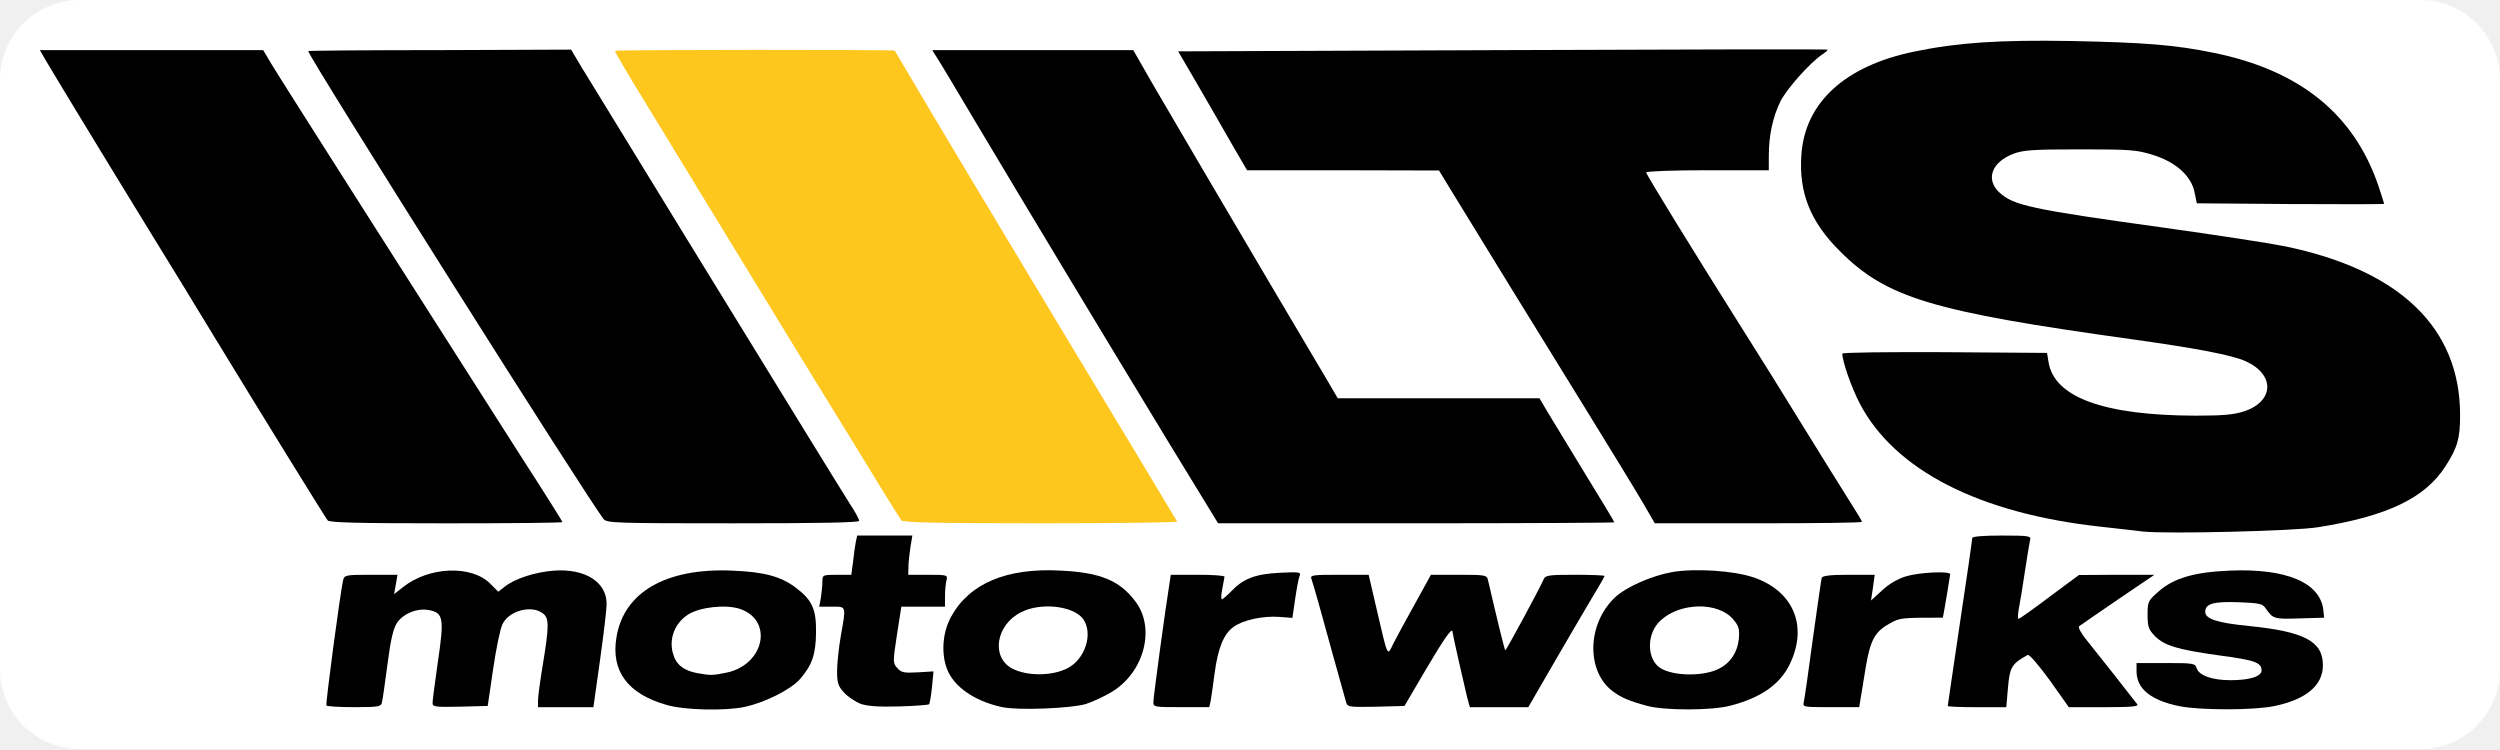
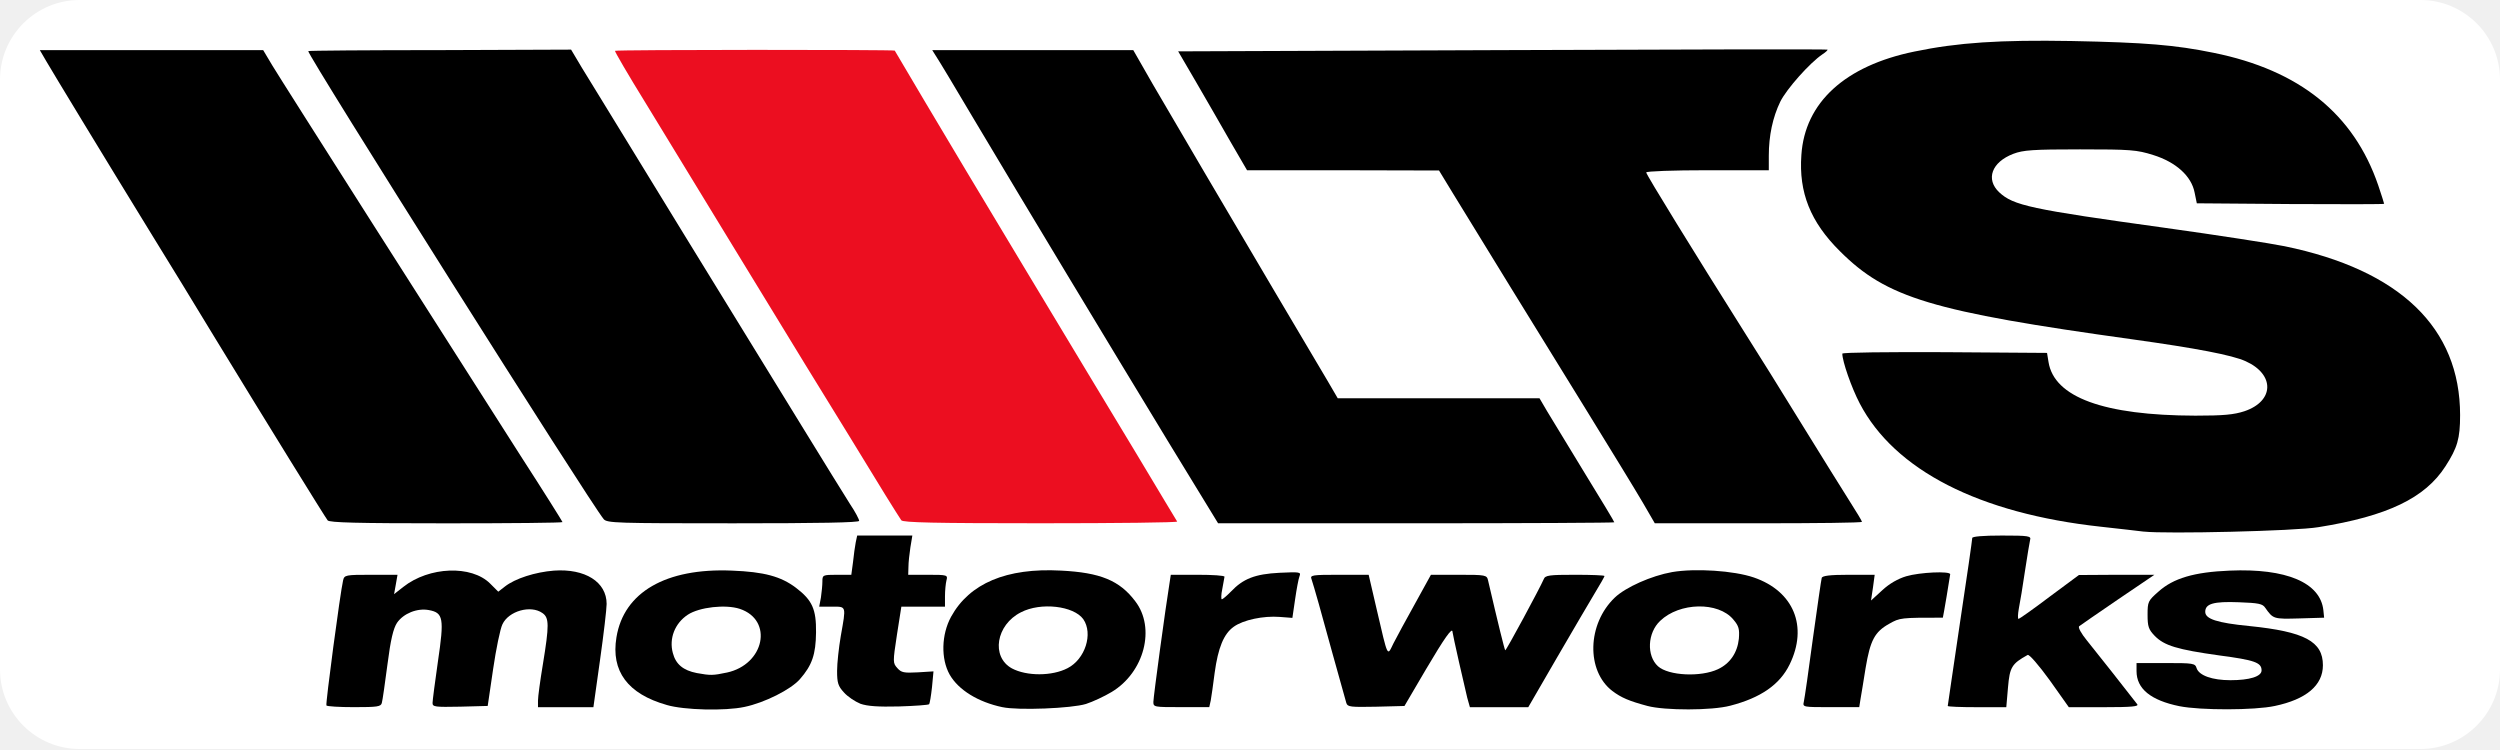
<svg xmlns="http://www.w3.org/2000/svg" viewBox="141 285 1255 376">
  <rect x="141" y="285" width="1255" height="376" rx="40" fill="#ffffff" />
  <g fill="#000000">
    <path d="M475.69 638.89 c-19.57 -5.54 -28.06 -16.98 -25.23 -33.97 3.69 -22.65 24.86 -34.83 57.85 -33.48 16.37 0.62 24.74 2.95 32.25 8.62 8.25 6.28 10.22 10.83 10.09 22.40 -0.12 11.08 -1.97 16.49 -8.12 23.51 -4.55 5.17 -17.72 11.82 -27.82 13.91 -9.72 2.09 -30.28 1.60 -39.02 -0.98z m30.15 -16.25 c18.95 -4.06 23.51 -26.34 6.52 -32 -7.14 -2.34 -20.31 -0.86 -26.09 2.95 -6.52 4.31 -9.48 11.94 -7.51 19.20 1.48 5.66 5.17 8.74 12.06 10.09 6.77 1.23 8.12 1.23 15.02 -0.25z" />
    <path d="M644.18 640 c-12.18 -2.58 -22.03 -8.62 -26.46 -16.37 -4.43 -7.88 -4.18 -20.06 0.74 -29.05 9.23 -16.74 27.82 -24.62 55.14 -23.14 19.69 0.98 29.42 4.92 37.29 15.38 10.34 13.42 4.55 35.69 -11.82 45.54 -3.69 2.22 -9.48 4.92 -12.92 6.03 -7.14 2.22 -34.09 3.32 -41.97 1.60z m32.74 -19.57 c8.86 -4.55 12.92 -17.35 7.88 -24.62 -4.80 -6.65 -21.29 -8.62 -31.26 -3.45 -12.55 6.28 -15.14 22.40 -4.55 28.18 7.38 3.94 20.18 3.94 27.94 -0.12z" />
    <path d="M968 639.38 c-9.23 -2.46 -13.17 -4.18 -17.60 -7.51 -13.17 -10.09 -12.68 -33.60 1.23 -46.89 5.42 -5.17 18.34 -10.95 28.80 -12.80 11.57 -1.97 30.89 -0.74 40.98 2.71 20.06 6.89 27.32 24.62 17.97 43.69 -4.92 10.09 -14.52 16.74 -29.78 20.68 -9.23 2.46 -32.86 2.46 -41.60 0.12z m35.45 -18.46 c6.03 -2.83 9.72 -8.25 10.46 -15.26 0.37 -4.92 0 -6.40 -2.83 -9.72 -7.51 -8.98 -26.95 -8.62 -36.68 0.74 -6.40 6.03 -6.89 17.48 -1.11 22.77 5.29 4.80 21.54 5.54 30.15 1.48z" />
    <path d="M1235.08 639.51 c-14.40 -2.95 -21.54 -8.74 -21.54 -17.60 l0 -4.06 14.65 0 c13.91 0 14.77 0.12 15.51 2.58 1.23 3.69 7.88 6.03 16.98 6.03 9.60 0 15.63 -1.85 15.63 -4.92 0 -3.94 -3.45 -5.17 -21.17 -7.51 -21.17 -2.95 -27.69 -4.92 -32.49 -9.85 -3.08 -3.20 -3.57 -4.68 -3.57 -10.58 0 -6.52 0.25 -7.02 5.42 -11.57 7.51 -6.77 17.97 -9.85 35.82 -10.58 28.43 -1.23 45.54 6.03 47.02 19.94 l0.37 3.69 -12.55 0.37 c-12.92 0.37 -13.05 0.25 -16.98 -5.29 -1.35 -2.09 -3.32 -2.46 -13.29 -2.83 -12.68 -0.49 -16.86 0.74 -16.86 4.80 0 3.57 5.78 5.54 22.15 7.14 27.82 2.83 36.92 7.75 36.92 19.69 0 10.09 -8.37 17.11 -24.12 20.43 -10.22 2.22 -37.42 2.22 -47.88 0.12z" />
    <path d="M304.86 639.14 c-0.49 -0.86 6.89 -56.37 8.37 -62.77 0.62 -2.71 1.23 -2.83 14.03 -2.83 l13.29 0 -0.86 4.92 -0.86 4.80 4.55 -3.57 c13.05 -10.34 34.34 -11.08 43.69 -1.72 l4.06 4.06 3.32 -2.58 c5.17 -4.06 15.26 -7.26 24.62 -8 15.63 -1.11 26.46 5.66 26.46 16.74 0 2.46 -1.48 15.14 -3.32 28.18 l-3.32 23.63 -13.91 0 -13.91 0 0 -3.32 c0 -1.97 1.11 -10.09 2.46 -18.22 3.20 -19.57 3.20 -23.38 -0.25 -25.72 -5.91 -4.18 -16.98 -0.98 -20.06 5.66 -1.11 2.22 -3.20 12.43 -4.68 22.52 l-2.71 18.46 -13.78 0.37 c-12.68 0.25 -13.91 0.12 -13.91 -1.85 0 -1.23 1.23 -10.58 2.71 -20.92 3.20 -21.66 2.71 -24.37 -4.55 -25.72 -5.91 -1.11 -12.80 1.72 -16 6.40 -1.85 2.83 -3.20 8.37 -4.80 20.92 -1.23 9.35 -2.46 18.09 -2.83 19.32 -0.49 1.85 -2.22 2.09 -13.91 2.09 -7.38 0 -13.66 -0.37 -13.91 -0.86z" />
    <path d="M572.92 638.28 c-2.71 -1.11 -6.40 -3.57 -8.25 -5.66 -2.95 -3.20 -3.45 -4.80 -3.45 -10.83 0 -3.82 0.86 -11.69 1.85 -17.48 2.71 -15.38 2.95 -14.77 -4.43 -14.77 l-6.40 0 0.86 -4.55 c0.37 -2.58 0.74 -6.15 0.74 -8 0 -3.32 0.12 -3.45 7.26 -3.45 l7.26 0 0.86 -6.40 c0.37 -3.57 0.98 -8 1.35 -9.85 l0.74 -3.45 13.78 0 13.91 0 -0.98 5.91 c-0.49 3.20 -0.98 7.63 -0.98 9.85 l-0.12 3.94 9.97 0 c9.72 0 9.97 0.12 9.23 2.83 -0.37 1.48 -0.74 5.05 -0.74 8 l0 5.17 -10.95 0 -10.95 0 -2.22 14.15 c-2.09 13.78 -2.09 14.15 0.25 16.74 1.97 2.22 3.32 2.46 10.22 2.09 l7.88 -0.49 -0.74 7.88 c-0.49 4.43 -1.11 8.25 -1.48 8.62 -0.37 0.37 -7.14 0.86 -15.14 1.11 -10.46 0.25 -15.75 -0.12 -19.32 -1.35z" />
    <path d="M720 637.29 c0 -2.46 6.15 -47.63 8.12 -59.69 l0.62 -4.06 13.42 0 c7.51 0 13.54 0.37 13.54 0.98 -0.12 0.49 -0.62 3.20 -1.11 6.15 -0.62 2.83 -0.62 5.17 -0.25 5.17 0.49 0 2.46 -1.72 4.55 -3.82 6.15 -6.52 12.18 -8.86 24.37 -9.48 10.34 -0.49 10.95 -0.37 10.09 1.72 -0.49 1.23 -1.48 6.52 -2.22 11.69 l-1.35 9.23 -6.40 -0.49 c-8.12 -0.62 -18.22 1.48 -23.02 4.92 -5.05 3.57 -7.88 10.58 -9.60 23.14 -0.74 5.78 -1.60 11.94 -1.97 13.91 l-0.74 3.32 -14.03 0 c-13.78 0 -14.03 0 -14.03 -2.71z" />
    <path d="M816.86 637.91 c-2.46 -8.74 -11.45 -40.98 -13.78 -49.60 -1.60 -5.78 -3.32 -11.45 -3.69 -12.55 -0.86 -2.09 0.37 -2.22 13.91 -2.22 l14.77 0 3.94 16.98 c5.91 25.35 5.29 24 8.49 17.48 1.60 -3.08 6.40 -12.06 10.83 -19.94 l8 -14.52 14.03 0 c13.54 0 14.03 0.12 14.65 2.83 5.05 21.78 8.25 34.71 8.62 35.08 0.37 0.37 17.48 -31.38 19.32 -35.69 0.74 -1.97 2.71 -2.22 15.75 -2.22 8.12 0 14.77 0.25 14.77 0.62 0 0.25 -2.09 4.06 -4.68 8.25 -2.58 4.31 -11.20 18.95 -19.20 32.74 l-14.40 24.86 -14.65 0 -14.65 0 -1.35 -4.80 c-1.23 -4.92 -7.38 -32 -7.38 -32.98 0 -2.71 -4.06 3.08 -13.29 18.71 l-10.83 18.46 -14.28 0.37 c-12.80 0.25 -14.28 0.12 -14.89 -1.85z" />
    <path d="M1046.52 637.29 c0.37 -1.60 2.46 -15.88 4.55 -31.75 2.22 -15.88 4.18 -29.66 4.43 -30.40 0.25 -1.11 4.06 -1.60 13.54 -1.60 l13.05 0 -0.86 6.40 -0.98 6.52 5.66 -5.17 c3.57 -3.32 7.88 -5.78 12.06 -7.02 6.65 -1.97 22.03 -2.71 22.03 -0.98 0 0.62 -3.57 21.78 -3.69 21.78 -21.05 0 -21.54 0 -26.95 3.08 -7.26 4.06 -9.48 8.25 -11.82 22.15 -0.98 6.40 -2.22 13.54 -2.58 15.75 l-0.62 3.94 -14.28 0 c-14.03 0 -14.15 0 -13.54 -2.71z" />
    <path d="M1118.77 639.38 c0 -0.37 2.83 -19.20 6.15 -41.85 3.45 -22.65 6.15 -41.72 6.15 -42.46 0 -0.74 5.29 -1.23 14.89 -1.23 13.54 0 14.77 0.25 14.15 2.22 -0.25 1.11 -1.48 8.25 -2.58 15.63 -1.11 7.51 -2.46 15.88 -3.08 18.83 -0.49 2.83 -0.62 5.17 -0.12 5.17 0.37 0 7.38 -4.92 15.51 -11.08 l14.77 -10.95 18.95 -0.12 18.95 0 -18.34 12.43 c-10.09 6.89 -18.83 12.92 -19.45 13.42 -0.62 0.62 1.11 3.69 3.82 7.02 3.94 4.80 20.31 25.60 25.35 32.12 0.86 1.11 -2.58 1.48 -16.62 1.48 l-17.72 0 -9.60 -13.54 c-5.54 -7.63 -10.34 -13.17 -11.08 -12.68 -8 4.43 -8.98 6.15 -9.85 16.25 l-0.86 9.97 -14.77 0 c-8 0 -14.65 -0.25 -14.65 -0.62z" />
    <path d="M1217.23 551.88 c-2.34 -0.37 -12.06 -1.35 -21.54 -2.46 -61.17 -6.65 -103.63 -28.43 -121.11 -61.91 -4.18 -8 -8.74 -21.17 -8.74 -24.98 0 -0.62 23.14 -0.86 51.32 -0.74 l51.45 0.37 0.74 4.55 c2.83 17.72 27.69 26.83 73.72 26.95 14.15 0 19.32 -0.49 24.62 -2.22 15.02 -5.05 15.38 -18.46 0.62 -25.11 -6.77 -3.08 -24.86 -6.52 -56.62 -10.95 -100.92 -14.03 -123.57 -20.80 -147.08 -44.31 -14.77 -14.65 -20.68 -29.42 -19.32 -48.25 1.72 -26.34 21.91 -44.80 56.74 -51.94 21.91 -4.55 42.95 -5.91 78.89 -5.29 37.05 0.74 52.06 1.97 71.26 5.91 43.20 8.74 70.40 30.65 82.71 66.58 1.60 4.80 2.95 8.98 2.95 9.23 0 0.25 -21.17 0.25 -47.02 0.12 l-47.02 -0.37 -1.11 -5.42 c-1.60 -8.25 -9.35 -15.26 -20.80 -18.83 -8.25 -2.58 -11.20 -2.83 -36.68 -2.83 -23.88 0 -28.55 0.37 -33.48 2.22 -10.95 4.18 -14.03 12.80 -7.14 19.32 7.14 6.65 15.63 8.49 83.20 17.85 26.46 3.69 53.54 7.88 60.06 9.23 57.97 11.94 88.12 40.98 88.12 84.80 0 11.82 -1.35 16.37 -7.38 25.72 -10.22 15.88 -29.05 24.98 -63.75 30.52 -11.45 1.97 -76.55 3.45 -87.63 2.22z" />
    <path d="M305.48 546.22 c-1.35 -1.72 -29.91 -47.88 -56.86 -92.06 -9.23 -15.26 -23.63 -38.77 -32 -52.31 -24.49 -39.88 -49.35 -80.86 -52.55 -86.40 l-3.08 -5.29 56 0 56.12 0 4.55 7.63 c4.80 8 87.02 137.11 124.55 195.82 11.69 18.09 21.17 33.23 21.17 33.48 0 0.37 -26.22 0.62 -58.34 0.62 -45.17 0 -58.58 -0.37 -59.57 -1.48z" />
    <path d="M726.77 505.60 c-29.17 -48 -70.77 -116.92 -96.49 -160.12 -9.60 -16.25 -18.34 -30.77 -19.45 -32.37 l-1.85 -2.95 50.46 0 50.46 0 9.72 16.98 c13.29 22.77 35.82 61.17 61.29 104.25 11.69 19.69 23.51 39.75 26.46 44.68 l5.17 8.86 50.71 0 50.58 0 3.82 6.52 c2.09 3.45 10.58 17.35 18.71 30.77 8.25 13.42 15.02 24.62 15.02 24.98 0 0.25 -44.80 0.49 -99.45 0.49 l-99.45 0 -25.72 -42.09z" />
    <path d="M965.42 536.86 c-3.45 -5.91 -15.88 -26.22 -27.57 -45.17 -23.75 -38.40 -56.98 -92.43 -67.57 -109.78 l-6.89 -11.32 -48.25 -0.12 -48.12 0 -8.37 -14.40 c-4.55 -8 -12.31 -21.42 -17.23 -29.91 l-8.98 -15.38 162.71 -0.62 c89.48 -0.37 162.95 -0.49 163.20 -0.25 0.37 0.12 -0.74 1.23 -2.46 2.34 -6.40 4.31 -17.97 17.35 -21.17 23.75 -3.82 7.88 -5.78 17.11 -5.78 27.20 l0 7.26 -30.77 0 c-17.23 0 -30.77 0.49 -30.77 1.11 0 1.11 24.74 41.23 48.49 78.89 6.65 10.46 20.18 32.12 29.91 48 9.85 15.88 20.55 33.23 23.88 38.40 3.32 5.17 6.03 9.72 6.03 10.09 0 0.49 -23.38 0.74 -51.94 0.74 l-52.06 0 -6.28 -10.83z" />
  </g>
-   <g fill="#fec71e">
+   <g fill="#ec0e20">
    <path d="M593.48 546.22 c-0.62 -0.86 -4.18 -6.52 -8 -12.68 -3.69 -6.03 -11.82 -19.32 -18.09 -29.54 -13.54 -21.91 -25.11 -40.74 -60.31 -98.46 -14.40 -23.63 -33.35 -54.65 -41.97 -68.80 -8.74 -14.15 -15.63 -25.97 -15.38 -26.22 0.62 -0.62 139.94 -0.62 140.43 -0.12 0.12 0.25 6.77 11.45 14.77 24.98 8 13.54 30.89 51.82 50.83 84.92 19.94 33.23 45.17 74.95 56 92.92 10.71 17.97 19.82 32.98 20.18 33.60 0.25 0.49 -30.52 0.86 -68.31 0.86 -53.66 0 -69.17 -0.37 -70.15 -1.48z" />
  </g>
  <g fill="#000000">
    <path d="M444.06 545.60 c-6.03 -6.89 -149.42 -233.97 -148.31 -234.95 0.25 -0.25 30.03 -0.49 66.22 -0.49 l65.72 -0.25 5.42 9.11 c3.08 4.92 13.78 22.52 24 39.14 16.86 27.57 27.94 45.66 86.52 140.92 10.83 17.60 21.66 35.20 24.12 39.02 2.58 3.82 4.55 7.63 4.55 8.37 0 0.86 -19.94 1.23 -63.14 1.23 -58.71 0 -63.38 -0.12 -65.11 -2.09z" />
  </g>
</svg>
